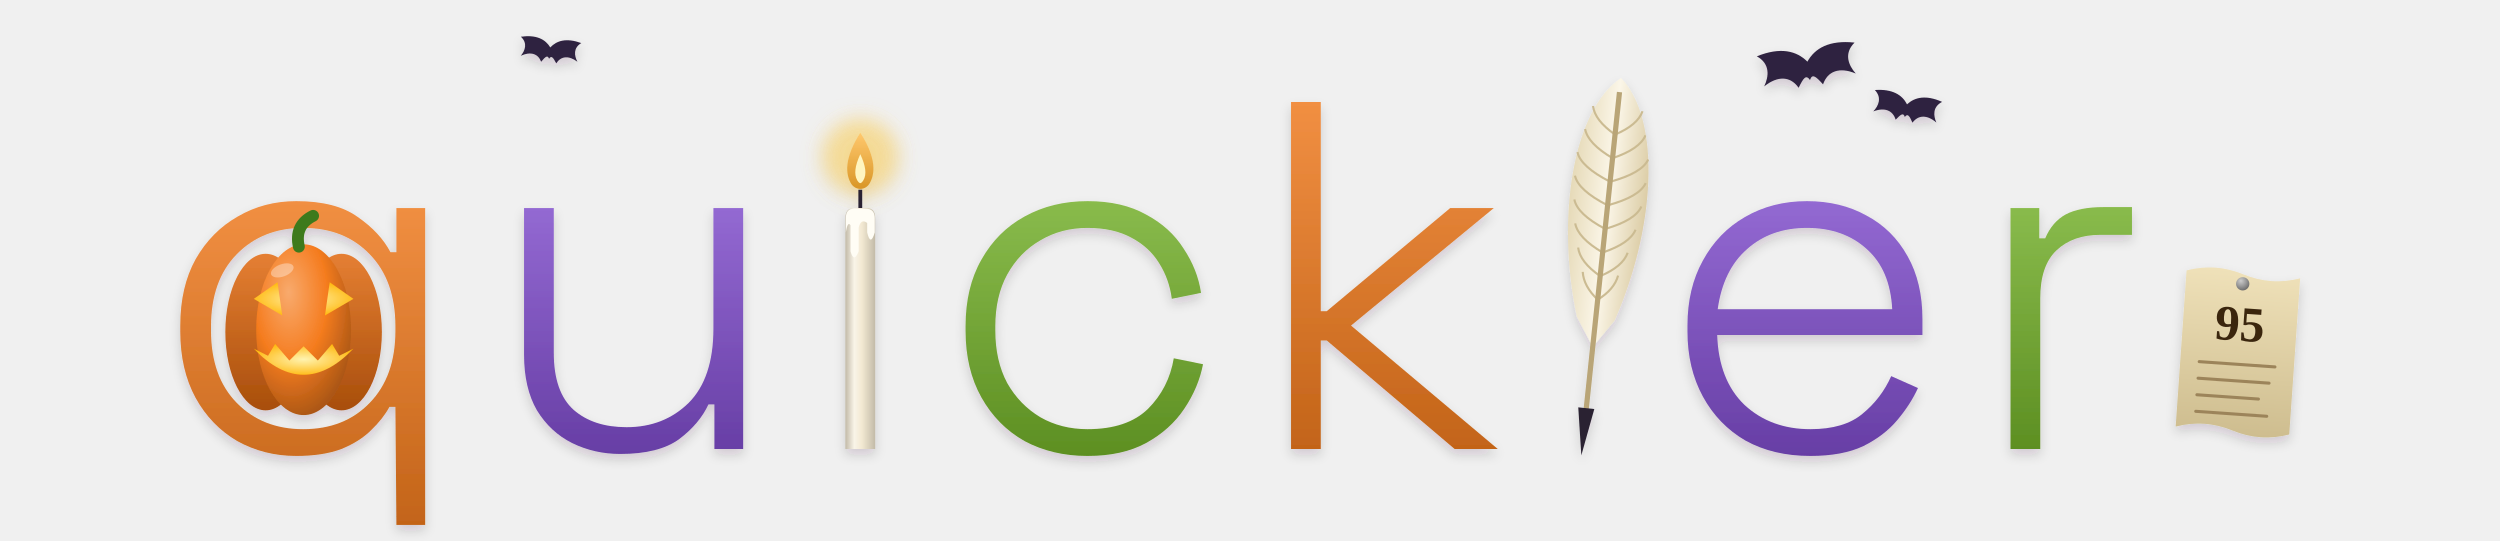
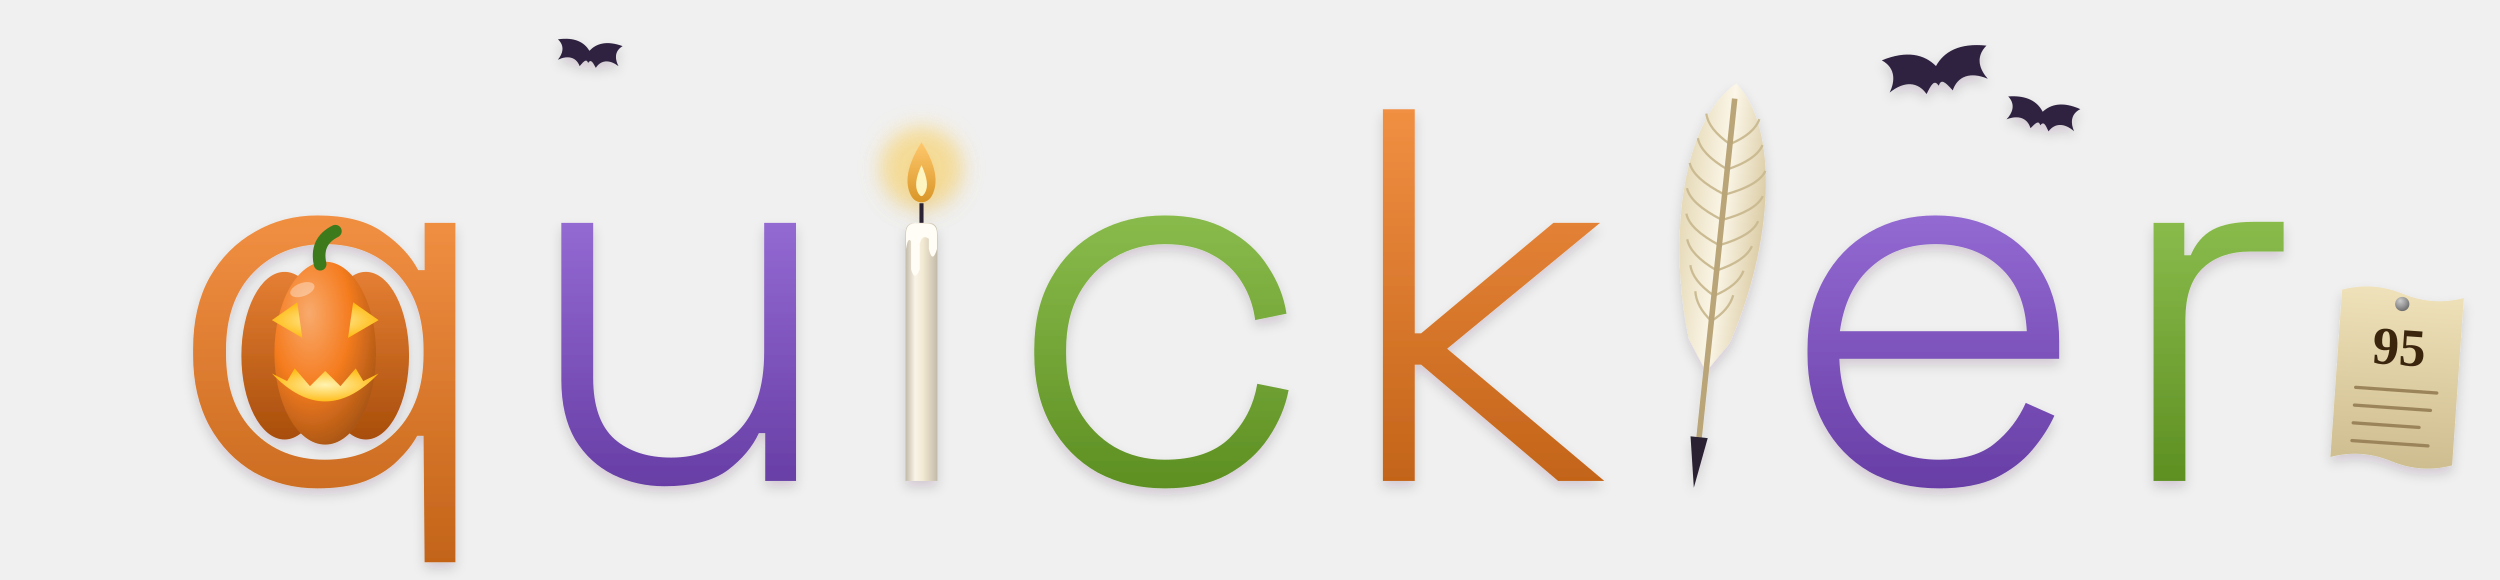
- <svg xmlns="http://www.w3.org/2000/svg" width="2108" height="456" viewBox="-62 -32 1054 228" role="img" aria-label="Quickler logo">
+ <svg xmlns="http://www.w3.org/2000/svg" width="1968" height="456" viewBox="-62 -32 984 228" role="img" aria-label="Quickler logo">
  <defs>
    <filter id="lift" x="-6%" y="-12%" width="112%" height="134%">
      <feDropShadow dx="0" dy="2.5" stdDeviation="2.2" flood-color="#241830" flood-opacity=".16" />
    </filter>
    <linearGradient id="LEE7A1E" x1="0" y1="0" x2="0" y2="1">
      <stop stop-color="#F18F42" />
      <stop offset="1" stop-color="#C36419" />
    </linearGradient>
    <linearGradient id="L7E4CC9" x1="0" y1="0" x2="0" y2="1">
      <stop stop-color="#9369D2" />
      <stop offset="1" stop-color="#673EA5" />
    </linearGradient>
    <linearGradient id="L72AE2A" x1="0" y1="0" x2="0" y2="1">
      <stop stop-color="#89BB4C" />
      <stop offset="1" stop-color="#5D8F22" />
    </linearGradient>
    <linearGradient id="p1" x1="0" y1="0" x2="0" y2="1">
      <stop stop-color="#E57F33" />
      <stop offset="1" stop-color="#A84E0B" />
    </linearGradient>
    <radialGradient id="pump" cx="0.38" cy="0.32" r="0.7" fx="0.34" fy="0.28">
      <stop stop-color="#F8AA6D" />
      <stop offset=".55" stop-color="#F57C1F" />
      <stop offset="1" stop-color="#AC5716" />
    </radialGradient>
    <radialGradient id="inner" cx=".5" cy=".5" r=".6">
      <stop stop-color="#FFF3B0" />
      <stop offset="1" stop-color="#FFB300" />
    </radialGradient>
    <filter id="gblur" x="-50%" y="-50%" width="200%" height="200%">
      <feGaussianBlur stdDeviation="4" />
    </filter>
    <linearGradient id="candle" x1="0" y1="0" x2="1" y2="0">
      <stop stop-color="#C2BAA8" />
      <stop offset=".3" stop-color="#F9F4E8" />
      <stop offset=".55" stop-color="#F3E9D2" />
      <stop offset="1" stop-color="#C2BAA8" />
    </linearGradient>
    <linearGradient id="flame" x1="0" y1="0" x2="0" y2="1">
      <stop stop-color="#FFC86D" />
      <stop offset="1" stop-color="#D99627" />
    </linearGradient>
    <linearGradient id="vane" x1="0" y1="0" x2="1" y2="0">
      <stop stop-color="#E6DAB8" />
      <stop offset=".5" stop-color="#FBF6E8" />
      <stop offset="1" stop-color="#DCCDA6" />
    </linearGradient>
    <linearGradient id="calamus" x1="0" y1="0" x2="1" y2="0">
      <stop stop-color="#BEB6A0" />
      <stop offset=".3" stop-color="#F4EEDE" />
      <stop offset=".55" stop-color="#EDE3C8" />
      <stop offset="1" stop-color="#BEB6A0" />
    </linearGradient>
    <linearGradient id="parch" x1="0" y1="0" x2="0" y2="1">
      <stop stop-color="#EFE1B9" />
      <stop offset="1" stop-color="#CEBD8F" />
    </linearGradient>
    <radialGradient id="nail" cx="0.38" cy="0.32" r="0.7" fx="0.34" fy="0.28">
      <stop stop-color="#CCCCCC" />
      <stop offset=".55" stop-color="#9A9A9A" />
      <stop offset="1" stop-color="#6C6C6C" />
    </radialGradient>
  </defs>
  <g filter="url(#lift)">
    <path d="M105.124 189.3L104.706 139.535H102.198C100.387 142.879 97.809 146.153 94.465 149.358C91.26 152.563 87.08 155.21 81.925 157.3C76.77 159.251 70.43 160.226 62.906 160.226C53.849 160.226 45.559 158.136 38.035 153.956C30.65 149.637 24.798 143.576 20.479 135.773C16.16 127.831 14 118.496 14 107.767V105.259C14 94.391 16.16 85.056 20.479 77.253C24.938 69.45 30.859 63.459 38.244 59.279C45.629 54.96 53.849 52.8 62.906 52.8C74.053 52.8 82.691 55.029 88.822 59.488C95.092 63.807 99.69 68.754 102.616 74.327H105.124V55.726H117.246V189.3H105.124ZM65.832 148.94C77.397 148.94 86.732 145.248 93.838 137.863C101.083 130.478 104.706 120.307 104.706 107.349V105.677C104.706 92.719 101.083 82.548 93.838 75.163C86.732 67.778 77.397 64.086 65.832 64.086C54.407 64.086 45.071 67.778 37.826 75.163C30.581 82.548 26.958 92.719 26.958 105.677V107.349C26.958 120.307 30.581 130.478 37.826 137.863C45.071 145.248 54.407 148.94 65.832 148.94Z" fill="url(#LEE7A1E)" />
    <path d="M199.484 159.39C192.239 159.39 185.481 157.857 179.211 154.792C173.081 151.727 168.134 147.129 164.372 140.998C160.75 134.728 158.938 126.925 158.938 117.59V55.726H171.478V116.754C171.478 127.761 174.265 135.773 179.838 140.789C185.412 145.666 192.866 148.104 202.201 148.104C212.651 148.104 221.36 144.69 228.326 137.863C235.293 130.896 238.776 120.446 238.776 106.513V55.726H251.316V157.3H239.194V138.49H236.686C234.178 143.924 230.068 148.801 224.355 153.12C218.643 157.3 210.352 159.39 199.484 159.39Z" fill="url(#L7E4CC9)" />
    <path d="M396.499 160.226C386.607 160.226 377.759 158.136 369.956 153.956C362.293 149.637 356.232 143.506 351.773 135.564C347.315 127.622 345.085 118.287 345.085 107.558V105.468C345.085 94.6 347.315 85.265 351.773 77.462C356.232 69.52 362.293 63.459 369.956 59.279C377.759 54.96 386.607 52.8 396.499 52.8C406.253 52.8 414.473 54.681 421.161 58.443C427.989 62.066 433.283 66.873 437.045 72.864C440.947 78.716 443.385 84.916 444.36 91.465L432.029 93.973C431.333 88.539 429.591 83.593 426.804 79.134C424.018 74.536 420.116 70.913 415.1 68.266C410.084 65.479 403.884 64.086 396.499 64.086C389.115 64.086 382.496 65.828 376.644 69.311C370.792 72.655 366.125 77.462 362.641 83.732C359.297 89.863 357.625 97.178 357.625 105.677V107.349C357.625 115.848 359.297 123.233 362.641 129.503C366.125 135.634 370.792 140.441 376.644 143.924C382.496 147.268 389.115 148.94 396.499 148.94C407.646 148.94 416.145 146.084 421.997 140.371C427.849 134.519 431.472 127.413 432.865 119.053L445.196 121.561C443.942 128.11 441.295 134.38 437.254 140.371C433.353 146.223 427.989 151.03 421.161 154.792C414.473 158.415 406.253 160.226 396.499 160.226Z" fill="url(#L72AE2A)" />
    <path d="M482.302 157.3V11H494.842V99.198H497.35L549.391 55.726H567.783L507.591 105.259L569.455 157.3H551.272L497.35 111.529H494.842V157.3H482.302Z" fill="url(#LEE7A1E)" />
    <path d="M701.266 160.226C690.816 160.226 681.689 158.066 673.886 153.747C666.223 149.288 660.232 143.088 655.912 135.146C651.593 127.204 649.433 118.078 649.433 107.767V105.259C649.433 94.809 651.593 85.683 655.912 77.88C660.232 69.938 666.153 63.807 673.677 59.488C681.341 55.029 690.049 52.8 699.802 52.8C709.277 52.8 717.637 54.82 724.883 58.861C732.267 62.762 738.049 68.475 742.229 75.999C746.409 83.384 748.5 92.231 748.5 102.542V109.23H661.974C662.392 121.909 666.223 131.732 673.469 138.699C680.853 145.526 690.119 148.94 701.266 148.94C710.74 148.94 718.055 146.78 723.211 142.461C728.505 138.142 732.546 132.847 735.333 126.577L746.619 131.593C744.529 136.191 741.603 140.719 737.841 145.178C734.218 149.497 729.48 153.12 723.628 156.046C717.776 158.833 710.322 160.226 701.266 160.226ZM662.182 98.362H735.75C735.193 87.355 731.64 78.925 725.091 73.073C718.543 67.082 710.113 64.086 699.802 64.086C689.631 64.086 681.201 67.082 674.513 73.073C667.825 78.925 663.715 87.355 662.182 98.362Z" fill="url(#L7E4CC9)" />
    <path d="M785.63 157.3V55.726H797.752V68.475H800.26C802.21 63.877 805.067 60.533 808.829 58.443C812.73 56.353 818.094 55.308 824.922 55.308H836.835V67.012H823.459C815.795 67.012 809.665 69.172 805.067 73.491C800.469 77.81 798.17 84.568 798.17 93.764V157.3H785.63Z" fill="url(#L72AE2A)" />
    <ellipse cx="50" cy="108" rx="17" ry="33" fill="url(#p1)" />
    <ellipse cx="82" cy="108" rx="17" ry="33" fill="url(#p1)" />
    <ellipse cx="66" cy="107" rx="20" ry="36" fill="url(#pump)" />
    <path d="M64 72 Q62 63 70 59" fill="none" stroke="#3C7A1E" stroke-width="5" stroke-linecap="round" />
    <path d="M45 94 L55 87 L57 101Z M87 94 L77 87 L75 101Z" fill="url(#inner)" />
    <path d="M45 115 Q66 137 87 115 L81 118 L78 113 L72 120 L66 114 L60 120 L54 113 L51 118Z" fill="url(#inner)" />
    <ellipse cx="57" cy="82" rx="5" ry="2.6" fill="#fff" opacity=".35" transform="rotate(-20 57 82)" />
    <circle cx="300.7" cy="34" r="16" fill="#FFD25A" opacity="0.55" filter="url(#gblur)" />
    <path d="M294.4 157.3 V60 Q294.4 55.7 298 55.7 H303.4 Q307 55.7 307 60 V157.3Z" fill="url(#candle)" />
    <path d="M294.6 60 Q294.6 56 298 56 H303 Q306.8 56 306.8 60 V66 Q305 72 303.6 66 V62 Q301 60 300 64 V74 Q298 79 296.6 74 V63 Q295.4 61 294.6 66Z" fill="#FFFDF5" />
    <path d="M300.7 55.7 V48" stroke="#2B2233" stroke-width="1.6" />
    <path d="M300.7 24 C306.5 33 307.5 40 304.8 45 C303 48.5 298.4 48.5 296.6 45 C293.9 40 295 33 300.7 24Z" fill="url(#flame)" />
    <path d="M300.7 33 C303 38 303.5 41.5 302 44 C301 45.6 300.4 45.6 299.4 44 C298 41.5 298.4 38 300.7 33Z" fill="#FFF5C0" />
    <g transform="rotate(6 605 157)">
      <path d="M605 0 C624 16 626 62 613 102 L605 114 L597 102 C584 62 586 16 605 0Z" fill="url(#vane)" />
      <path d="M605 24 Q595.9 19 594.5 13" stroke="#CBBB92" stroke-width=".9" fill="none" />
      <path d="M605 24 Q614.1 19 615.5 13" stroke="#CBBB92" stroke-width=".9" fill="none" />
      <path d="M605 34 Q594.0 29 592.2 23" stroke="#CBBB92" stroke-width=".9" fill="none" />
      <path d="M605 34 Q616.0 29 617.8 23" stroke="#CBBB92" stroke-width=".9" fill="none" />
      <path d="M605 44 Q592.0 39 590.0 33" stroke="#CBBB92" stroke-width=".9" fill="none" />
      <path d="M605 44 Q618.0 39 620.0 33" stroke="#CBBB92" stroke-width=".9" fill="none" />
      <path d="M605 54 Q592.0 49 590.0 43" stroke="#CBBB92" stroke-width=".9" fill="none" />
      <path d="M605 54 Q618.0 49 620.0 43" stroke="#CBBB92" stroke-width=".9" fill="none" />
      <path d="M605 64 Q592.6 59 590.8 53" stroke="#CBBB92" stroke-width=".9" fill="none" />
      <path d="M605 64 Q617.4 59 619.2 53" stroke="#CBBB92" stroke-width=".9" fill="none" />
      <path d="M605 74 Q594.0 69 592.2 63" stroke="#CBBB92" stroke-width=".9" fill="none" />
      <path d="M605 74 Q616.0 69 617.8 63" stroke="#CBBB92" stroke-width=".9" fill="none" />
      <path d="M605 84 Q595.9 79 594.5 73" stroke="#CBBB92" stroke-width=".9" fill="none" />
      <path d="M605 84 Q614.1 79 615.5 73" stroke="#CBBB92" stroke-width=".9" fill="none" />
      <path d="M605 94 Q598.5 89 597.5 83" stroke="#CBBB92" stroke-width=".9" fill="none" />
      <path d="M605 94 Q611.5 89 612.5 83" stroke="#CBBB92" stroke-width=".9" fill="none" />
      <path d="M605 6 L605 146" stroke="#B9A577" stroke-width="2.2" />
      <path d="M605 102 L605 146" stroke="url(#calamus)" stroke-width="7" stroke-linecap="round" />
      <path d="M601.6 140 L608.4 140 L605 160Z" fill="#2B2233" />
    </g>
    <g transform="translate(860 80) rotate(4)">
      <path d="M0 2 Q12 -2 24 2 T48 2 V68 Q36 72 24 68 T0 68Z" fill="url(#parch)" />
      <text x="24" y="30" font-family="Georgia,'Times New Roman',serif" font-weight="700" font-size="21" fill="#3A2610" text-anchor="middle">95</text>
      <path d="M8 40 H40 M8 47 H38 M8 54 H34 M8 61 H38" stroke="#9C845A" stroke-width="1.3" stroke-linecap="round" />
      <circle cx="24" cy="6" r="2.8" fill="url(#nail)" />
    </g>
    <path d="M0 0 C-3 -4 -8 -6 -16 -4 C-12 -1 -13 3 -15 6 C-10 3 -6 4 -4 8 C-2 5 -1 4 0 6 C1 4 2 5 4 8 C6 4 10 3 15 6 C13 3 12 -1 16 -4 C8 -6 3 -4 0 0Z" fill="#2E2340" transform="translate(700 -6) scale(1.3) rotate(-8)" />
    <path d="M0 0 C-3 -4 -8 -6 -16 -4 C-12 -1 -13 3 -15 6 C-10 3 -6 4 -4 8 C-2 5 -1 4 0 6 C1 4 2 5 4 8 C6 4 10 3 15 6 C13 3 12 -1 16 -4 C8 -6 3 -4 0 0Z" fill="#2E2340" transform="translate(742 12) scale(0.9) rotate(10)" />
    <path d="M0 0 C-3 -4 -8 -6 -16 -4 C-12 -1 -13 3 -15 6 C-10 3 -6 4 -4 8 C-2 5 -1 4 0 6 C1 4 2 5 4 8 C6 4 10 3 15 6 C13 3 12 -1 16 -4 C8 -6 3 -4 0 0Z" fill="#2E2340" transform="translate(170 -12) scale(0.8) rotate(6)" />
  </g>
</svg>
